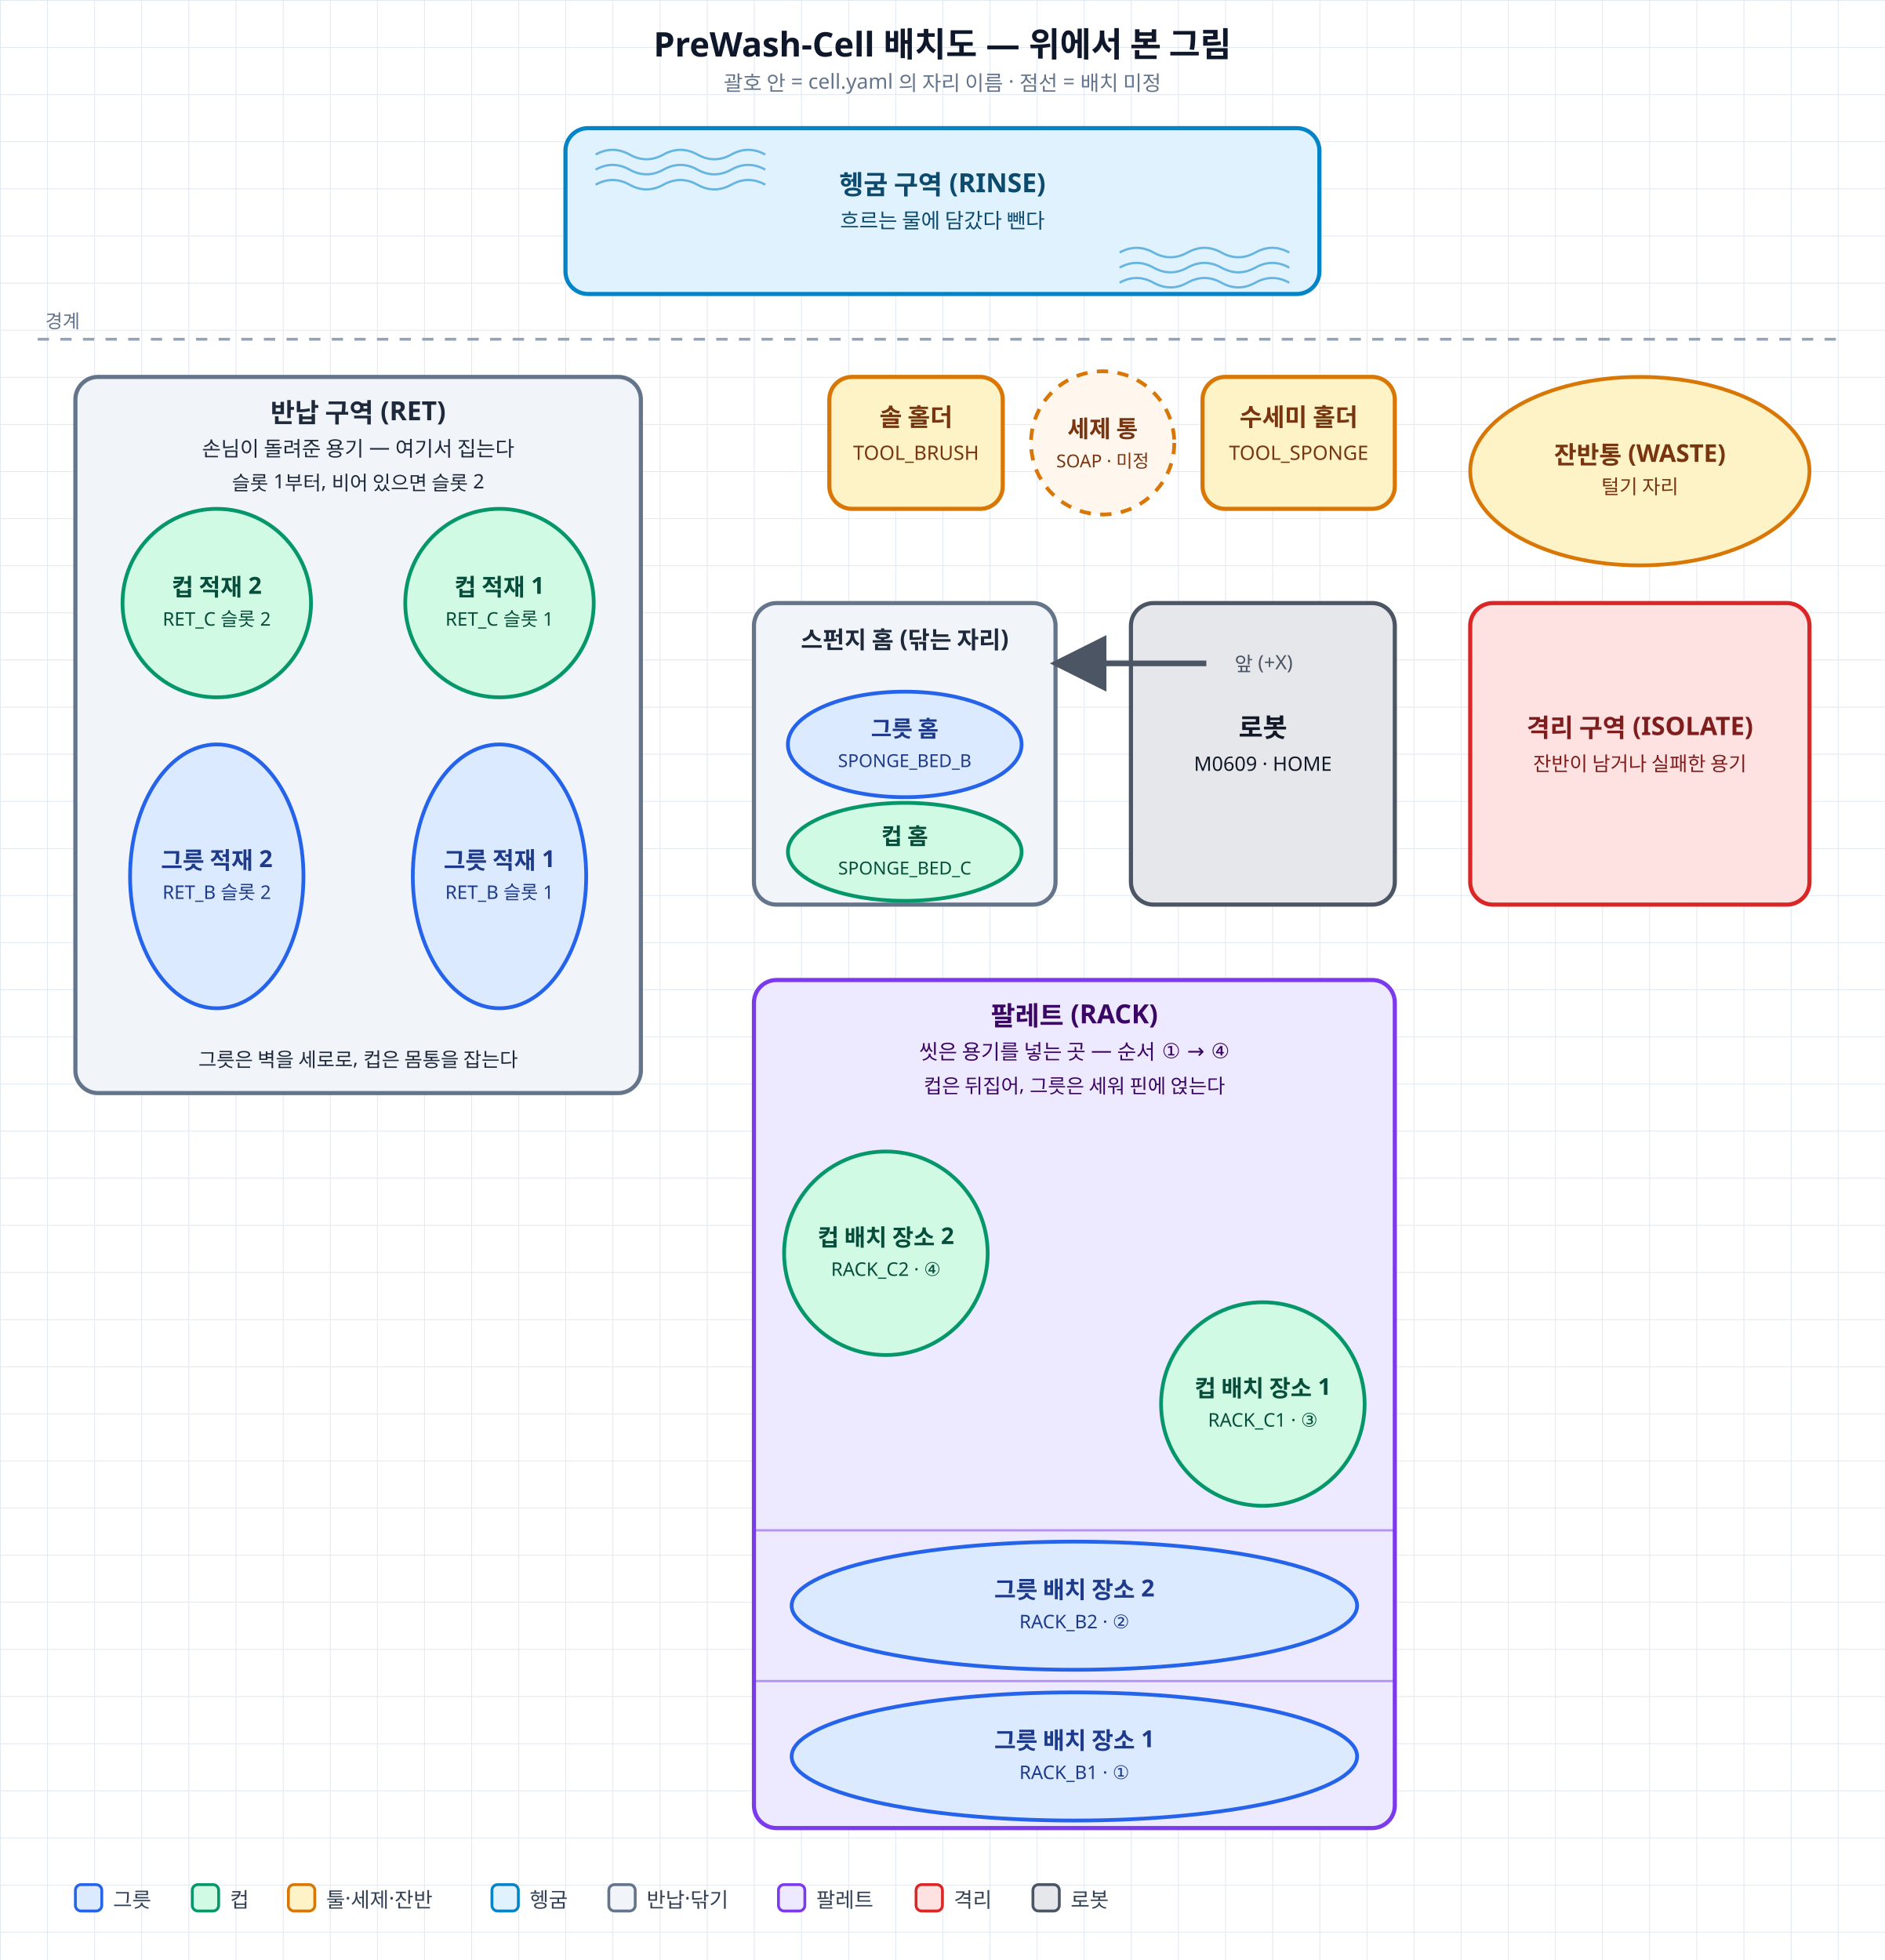
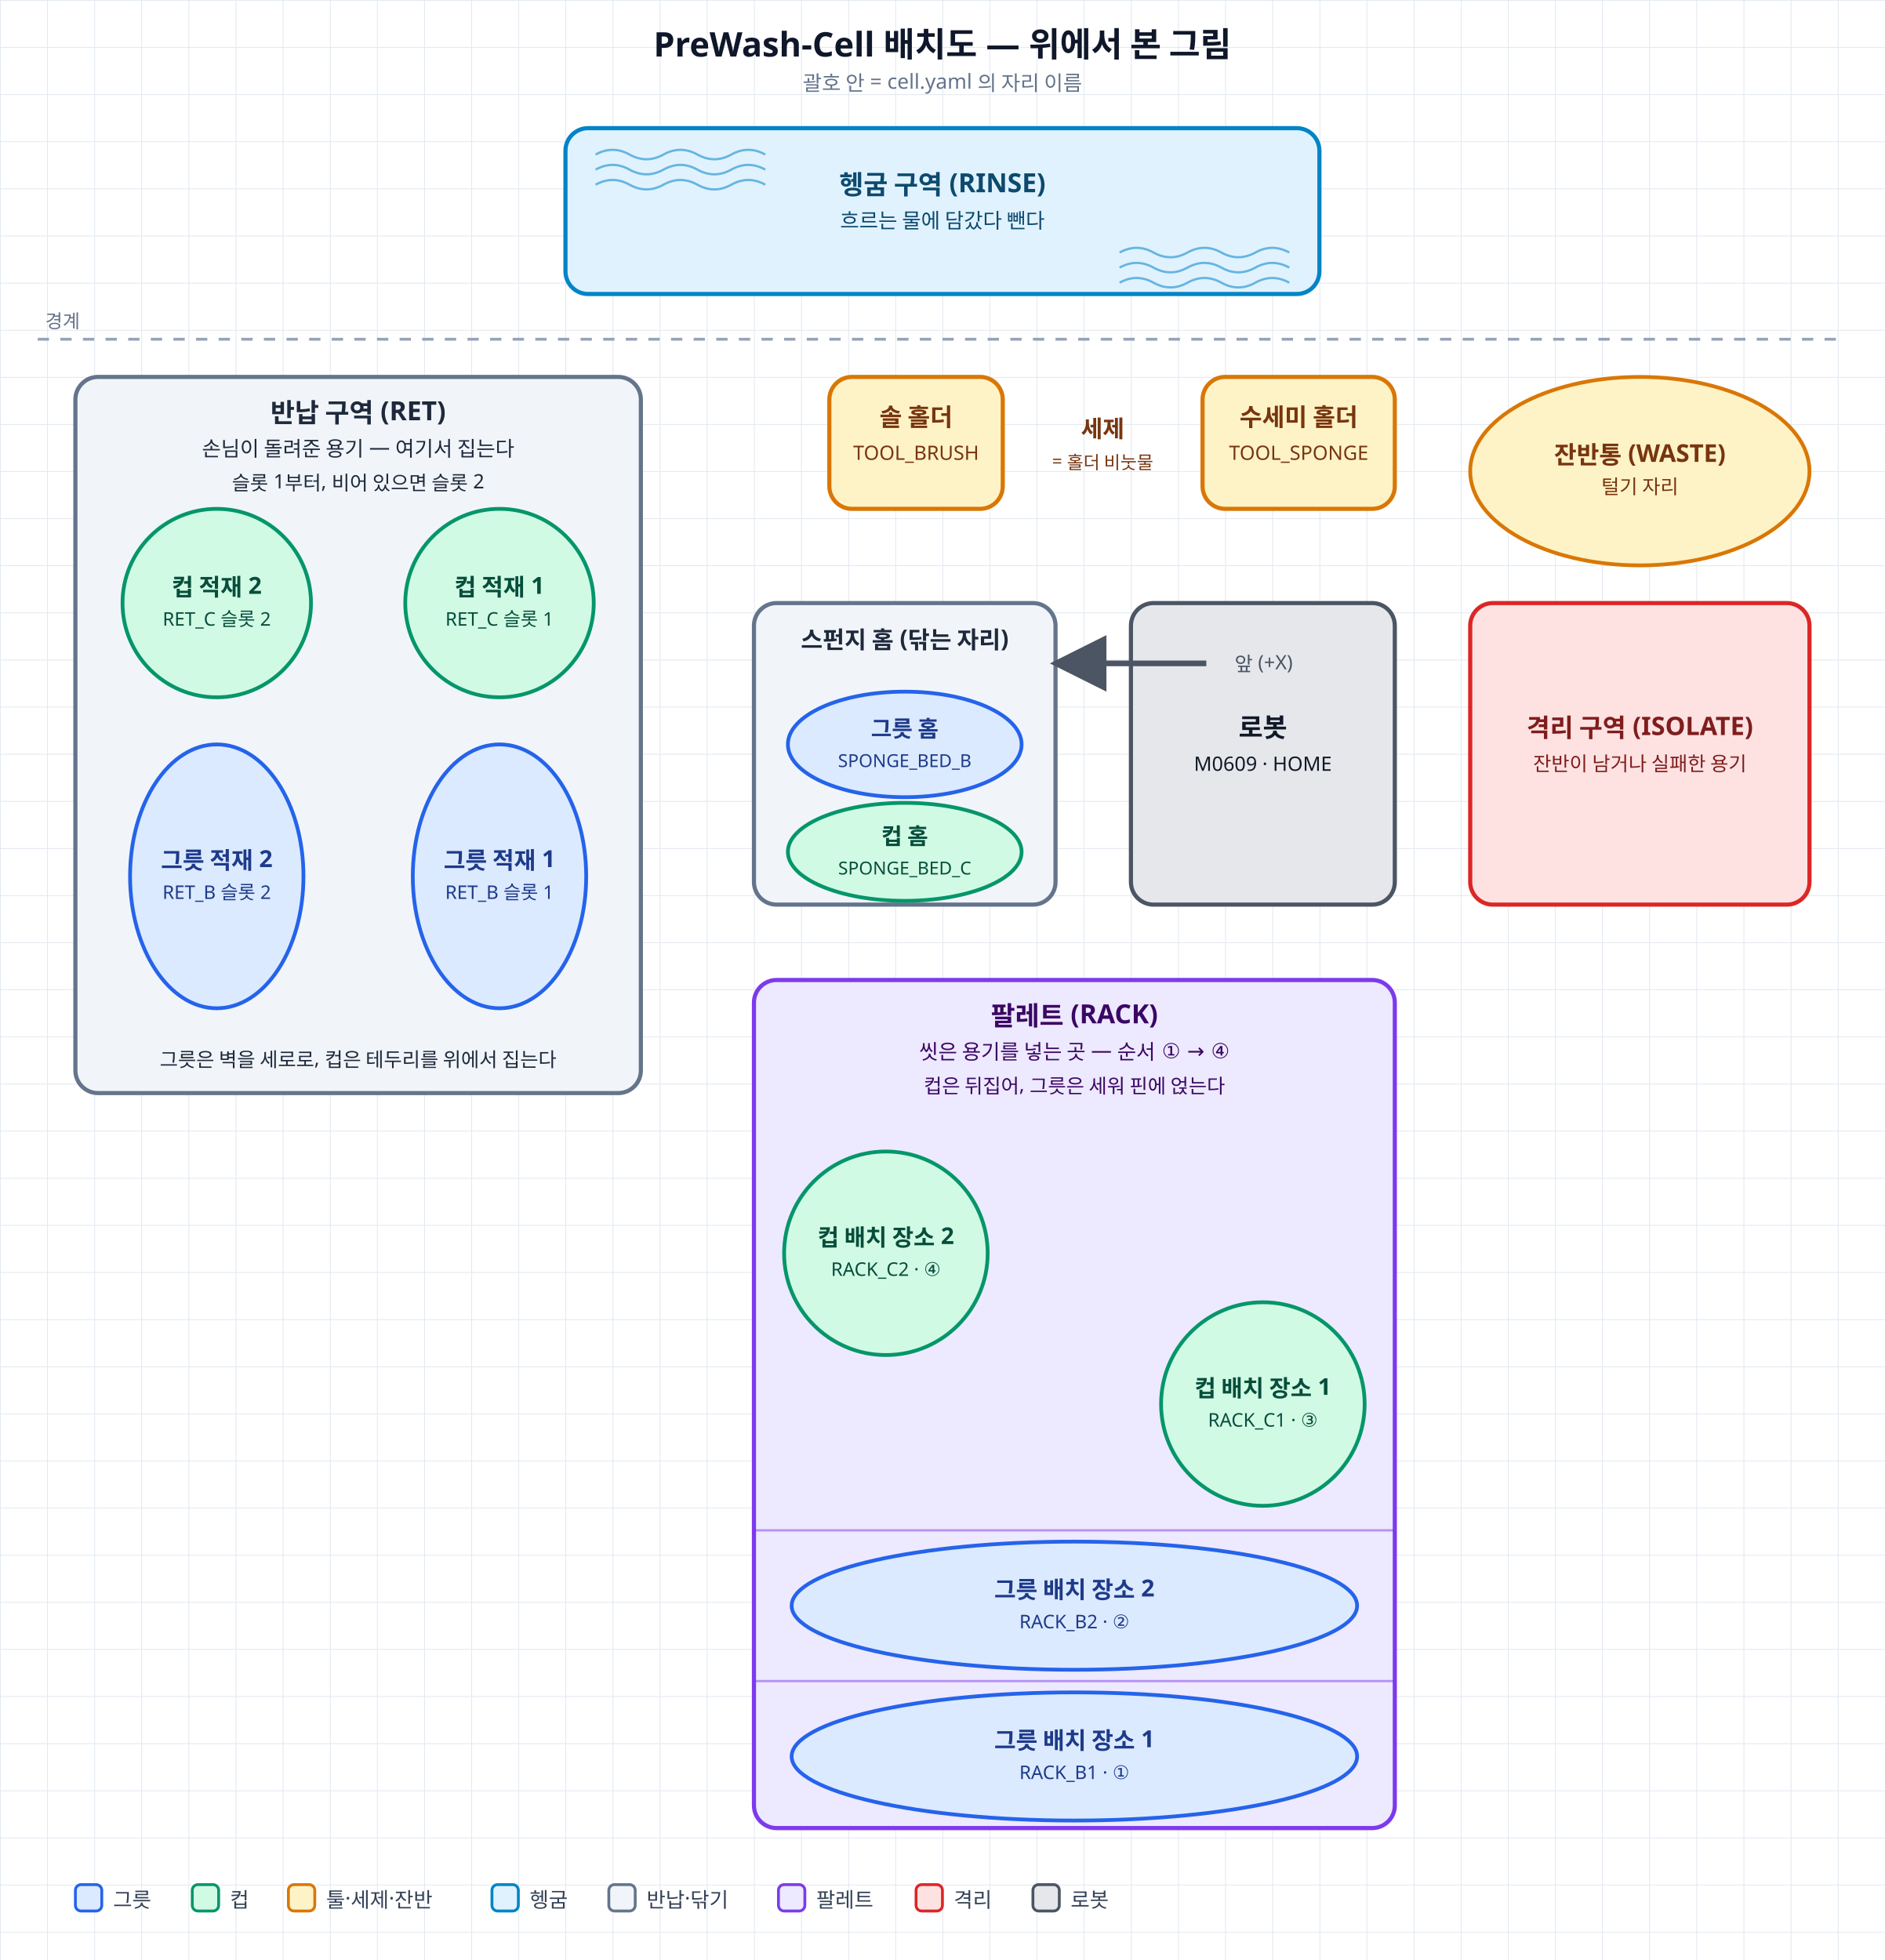
<svg xmlns="http://www.w3.org/2000/svg" width="2000" height="2080" viewBox="0 0 1000 1040" role="img" font-family="'Noto Sans KR','Malgun Gothic',sans-serif">
  <defs>
    <pattern id="g" width="25" height="25" patternUnits="userSpaceOnUse">
      <path d="M25 0H0V25" fill="none" stroke="#e2e8f0" stroke-width=".8" />
    </pattern>
    <marker id="a" markerWidth="10" markerHeight="10" refX="5" refY="5" orient="auto">
      <path d="M0 0L10 5L0 10z" fill="#4b5563" />
    </marker>
  </defs>
  <rect width="1000" height="1040" fill="#fff" />
  <rect width="1000" height="1040" fill="url(#g)" />
  <text x="500.0" y="30" font-size="18" font-weight="700" fill="#0f172a" text-anchor="middle">PreWash-Cell 배치도 — 위에서 본 그림</text>
-   <text x="500.0" y="48" font-size="11" fill="#64748b" text-anchor="middle">괄호 안 = cell.yaml 의 자리 이름 · 점선 = 배치 미정</text>
+   <text x="500.0" y="48" font-size="11" fill="#64748b" text-anchor="middle">괄호 안 = cell.yaml 의 자리 이름</text>
  <rect x="300" y="68" width="400" height="88" rx="12" fill="#e0f2fe" stroke="#0284c7" stroke-width="2.2" />
  <text x="500.0" y="103.0" font-size="14.0" font-weight="700" fill="#0c4a6e" text-anchor="middle">헹굼 구역 (RINSE)</text>
  <text x="500.0" y="121.0" font-size="11.0" fill="#0c4a6e" text-anchor="middle">흐르는 물에 담갔다 뺀다</text>
  <path d="M316 82 q9 -5 18 0 t18 0 t18 0 t18 0 t18 0" fill="none" stroke="#0284c7" stroke-width="1.2" stroke-opacity=".55" />
  <path d="M594 134 q9 -5 18 0 t18 0 t18 0 t18 0 t18 0" fill="none" stroke="#0284c7" stroke-width="1.2" stroke-opacity=".55" />
  <path d="M316 90 q9 -5 18 0 t18 0 t18 0 t18 0 t18 0" fill="none" stroke="#0284c7" stroke-width="1.2" stroke-opacity=".55" />
  <path d="M594 142 q9 -5 18 0 t18 0 t18 0 t18 0 t18 0" fill="none" stroke="#0284c7" stroke-width="1.2" stroke-opacity=".55" />
  <path d="M316 98 q9 -5 18 0 t18 0 t18 0 t18 0 t18 0" fill="none" stroke="#0284c7" stroke-width="1.2" stroke-opacity=".55" />
  <path d="M594 150 q9 -5 18 0 t18 0 t18 0 t18 0 t18 0" fill="none" stroke="#0284c7" stroke-width="1.2" stroke-opacity=".55" />
  <line x1="20" y1="180" x2="980" y2="180" stroke="#94a3b8" stroke-width="1.5" stroke-dasharray="6 6" />
  <text x="24" y="174" font-size="10" fill="#64748b">경계</text>
  <rect x="40" y="200" width="300" height="380" rx="12" fill="#f1f5f9" stroke="#64748b" stroke-width="2.2" />
  <text x="190.0" y="224" font-size="14.0" font-weight="700" fill="#1e293b" text-anchor="middle">반납 구역 (RET)</text>
  <text x="190.0" y="242" font-size="11.0" fill="#1e293b" text-anchor="middle">손님이 돌려준 용기 — 여기서 집는다</text>
  <text x="190.0" y="260" font-size="10.5" fill="#1e293b" text-anchor="middle">슬롯 1부터, 비어 있으면 슬롯 2</text>
  <ellipse cx="115" cy="320" rx="50" ry="50" fill="#d1fae5" stroke="#059669" stroke-width="2" />
  <text x="115" y="316" font-size="12.5" font-weight="700" fill="#064e3b" text-anchor="middle">컵 적재 2</text>
  <text x="115" y="332" font-size="10.0" fill="#064e3b" text-anchor="middle">RET_C 슬롯 2</text>
  <ellipse cx="265" cy="320" rx="50" ry="50" fill="#d1fae5" stroke="#059669" stroke-width="2" />
  <text x="265" y="316" font-size="12.5" font-weight="700" fill="#064e3b" text-anchor="middle">컵 적재 1</text>
  <text x="265" y="332" font-size="10.0" fill="#064e3b" text-anchor="middle">RET_C 슬롯 1</text>
  <ellipse cx="115" cy="465" rx="46" ry="70" fill="#dbeafe" stroke="#2563eb" stroke-width="2" />
  <text x="115" y="461" font-size="12.5" font-weight="700" fill="#1e3a8a" text-anchor="middle">그릇 적재 2</text>
  <text x="115" y="477" font-size="10.0" fill="#1e3a8a" text-anchor="middle">RET_B 슬롯 2</text>
  <ellipse cx="265" cy="465" rx="46" ry="70" fill="#dbeafe" stroke="#2563eb" stroke-width="2" />
  <text x="265" y="461" font-size="12.5" font-weight="700" fill="#1e3a8a" text-anchor="middle">그릇 적재 1</text>
  <text x="265" y="477" font-size="10.0" fill="#1e3a8a" text-anchor="middle">RET_B 슬롯 1</text>
-   <text x="190" y="566" font-size="10.5" fill="#1e293b" text-anchor="middle">그릇은 벽을 세로로, 컵은 몸통을 잡는다</text>
+   <text x="190" y="566" font-size="10.5" fill="#1e293b" text-anchor="middle">그릇은 벽을 세로로, 컵은 테두리를 위에서 집는다</text>
  <rect x="440" y="200" width="92" height="70" rx="12" fill="#fef3c7" stroke="#d97706" stroke-width="2.2" />
  <text x="486.0" y="226.0" font-size="13.0" font-weight="700" fill="#78350f" text-anchor="middle">솔 홀더</text>
  <text x="486.0" y="244.0" font-size="10.5" fill="#78350f" text-anchor="middle">TOOL_BRUSH</text>
-   <circle cx="585" cy="235" r="38" fill="#fff7ed" stroke="#d97706" stroke-width="2" stroke-dasharray="6 5" />
-   <text x="585" y="232" font-size="12.5" font-weight="700" fill="#78350f" text-anchor="middle">세제 통</text>
-   <text x="585" y="248" font-size="9.5" fill="#78350f" text-anchor="middle">SOAP · 미정</text>
+   <text x="585" y="232" font-size="12.5" font-weight="700" fill="#78350f" text-anchor="middle">세제</text>
+   <text x="585" y="248" font-size="9.5" fill="#78350f" text-anchor="middle">= 홀더 비눗물</text>
  <rect x="638" y="200" width="102" height="70" rx="12" fill="#fef3c7" stroke="#d97706" stroke-width="2.2" />
  <text x="689.0" y="226.0" font-size="13.0" font-weight="700" fill="#78350f" text-anchor="middle">수세미 홀더</text>
  <text x="689.0" y="244.0" font-size="10.5" fill="#78350f" text-anchor="middle">TOOL_SPONGE</text>
  <ellipse cx="870" cy="250" rx="90" ry="50" fill="#fef3c7" stroke="#d97706" stroke-width="2" />
  <text x="870" y="246" font-size="13.0" font-weight="700" fill="#78350f" text-anchor="middle">잔반통 (WASTE)</text>
  <text x="870" y="262" font-size="10.5" fill="#78350f" text-anchor="middle">털기 자리</text>
  <rect x="400" y="320" width="160" height="160" rx="12" fill="#f1f5f9" stroke="#64748b" stroke-width="2.2" />
  <text x="480.0" y="344" font-size="12.6" font-weight="700" fill="#1e293b" text-anchor="middle">스펀지 홈 (닦는 자리)</text>
  <ellipse cx="480" cy="395" rx="62" ry="28" fill="#dbeafe" stroke="#2563eb" stroke-width="2" />
  <text x="480" y="391" font-size="12.0" font-weight="700" fill="#1e3a8a" text-anchor="middle">그릇 홈</text>
  <text x="480" y="407" font-size="9.5" fill="#1e3a8a" text-anchor="middle">SPONGE_BED_B</text>
  <ellipse cx="480" cy="452" rx="62" ry="26" fill="#d1fae5" stroke="#059669" stroke-width="2" />
  <text x="480" y="448" font-size="12.0" font-weight="700" fill="#064e3b" text-anchor="middle">컵 홈</text>
  <text x="480" y="464" font-size="9.5" fill="#064e3b" text-anchor="middle">SPONGE_BED_C</text>
  <rect x="600" y="320" width="140" height="160" rx="12" fill="#e5e7eb" stroke="#4b5563" stroke-width="2.2" />
  <text x="670.0" y="391.0" font-size="14.0" font-weight="700" fill="#111827" text-anchor="middle">로봇</text>
  <text x="670.0" y="409.0" font-size="10.5" fill="#111827" text-anchor="middle">M0609 · HOME</text>
  <line x1="640" y1="352" x2="572" y2="352" stroke="#4b5563" stroke-width="3" marker-end="url(#a)" />
  <text x="655" y="356" font-size="10.5" fill="#4b5563">앞 (+X)</text>
  <rect x="780" y="320" width="180" height="160" rx="12" fill="#fee2e2" stroke="#dc2626" stroke-width="2.2" />
  <text x="870.0" y="391.0" font-size="13.5" font-weight="700" fill="#7f1d1d" text-anchor="middle">격리 구역 (ISOLATE)</text>
  <text x="870.0" y="409.0" font-size="10.5" fill="#7f1d1d" text-anchor="middle">잔반이 남거나 실패한 용기</text>
  <rect x="400" y="520" width="340" height="450" rx="12" fill="#ede9fe" stroke="#7c3aed" stroke-width="2.2" />
  <text x="570.0" y="544" font-size="14.0" font-weight="700" fill="#3b0764" text-anchor="middle">팔레트 (RACK)</text>
  <text x="570.0" y="562" font-size="11.0" fill="#3b0764" text-anchor="middle">씻은 용기를 넣는 곳 — 순서 ① → ④</text>
  <text x="570.0" y="580" font-size="10.5" fill="#3b0764" text-anchor="middle">컵은 뒤집어, 그릇은 세워 핀에 얹는다</text>
  <ellipse cx="470" cy="665" rx="54" ry="54" fill="#d1fae5" stroke="#059669" stroke-width="2" />
  <text x="470" y="661" font-size="12.3" font-weight="700" fill="#064e3b" text-anchor="middle">컵 배치 장소 2</text>
  <text x="470" y="677" font-size="10.0" fill="#064e3b" text-anchor="middle">RACK_C2 · ④</text>
  <ellipse cx="670" cy="745" rx="54" ry="54" fill="#d1fae5" stroke="#059669" stroke-width="2" />
  <text x="670" y="741" font-size="12.3" font-weight="700" fill="#064e3b" text-anchor="middle">컵 배치 장소 1</text>
  <text x="670" y="757" font-size="10.0" fill="#064e3b" text-anchor="middle">RACK_C1 · ③</text>
  <line x1="400" y1="812" x2="740" y2="812" stroke="#7c3aed" stroke-width="1.2" stroke-opacity=".5" />
  <line x1="400" y1="892" x2="740" y2="892" stroke="#7c3aed" stroke-width="1.2" stroke-opacity=".5" />
  <ellipse cx="570" cy="852" rx="150" ry="34" fill="#dbeafe" stroke="#2563eb" stroke-width="2" />
  <text x="570" y="848" font-size="12.5" font-weight="700" fill="#1e3a8a" text-anchor="middle">그릇 배치 장소 2</text>
  <text x="570" y="864" font-size="10.0" fill="#1e3a8a" text-anchor="middle">RACK_B2 · ②</text>
  <ellipse cx="570" cy="932" rx="150" ry="34" fill="#dbeafe" stroke="#2563eb" stroke-width="2" />
  <text x="570" y="928" font-size="12.5" font-weight="700" fill="#1e3a8a" text-anchor="middle">그릇 배치 장소 1</text>
  <text x="570" y="944" font-size="10.0" fill="#1e3a8a" text-anchor="middle">RACK_B1 · ①</text>
  <rect x="40" y="1000" width="14" height="14" rx="3" fill="#dbeafe" stroke="#2563eb" stroke-width="1.5" />
  <text x="60" y="1012" font-size="11" fill="#334155">그릇</text>
  <rect x="102" y="1000" width="14" height="14" rx="3" fill="#d1fae5" stroke="#059669" stroke-width="1.5" />
  <text x="122" y="1012" font-size="11" fill="#334155">컵</text>
  <rect x="153" y="1000" width="14" height="14" rx="3" fill="#fef3c7" stroke="#d97706" stroke-width="1.5" />
  <text x="173" y="1012" font-size="11" fill="#334155">툴·세제·잔반</text>
  <rect x="261" y="1000" width="14" height="14" rx="3" fill="#e0f2fe" stroke="#0284c7" stroke-width="1.5" />
  <text x="281" y="1012" font-size="11" fill="#334155">헹굼</text>
  <rect x="323" y="1000" width="14" height="14" rx="3" fill="#f1f5f9" stroke="#64748b" stroke-width="1.5" />
  <text x="343" y="1012" font-size="11" fill="#334155">반납·닦기</text>
  <rect x="413" y="1000" width="14" height="14" rx="3" fill="#ede9fe" stroke="#7c3aed" stroke-width="1.5" />
  <text x="433" y="1012" font-size="11" fill="#334155">팔레트</text>
  <rect x="486" y="1000" width="14" height="14" rx="3" fill="#fee2e2" stroke="#dc2626" stroke-width="1.5" />
  <text x="506" y="1012" font-size="11" fill="#334155">격리</text>
  <rect x="548" y="1000" width="14" height="14" rx="3" fill="#e5e7eb" stroke="#4b5563" stroke-width="1.5" />
  <text x="568" y="1012" font-size="11" fill="#334155">로봇</text>
</svg>
